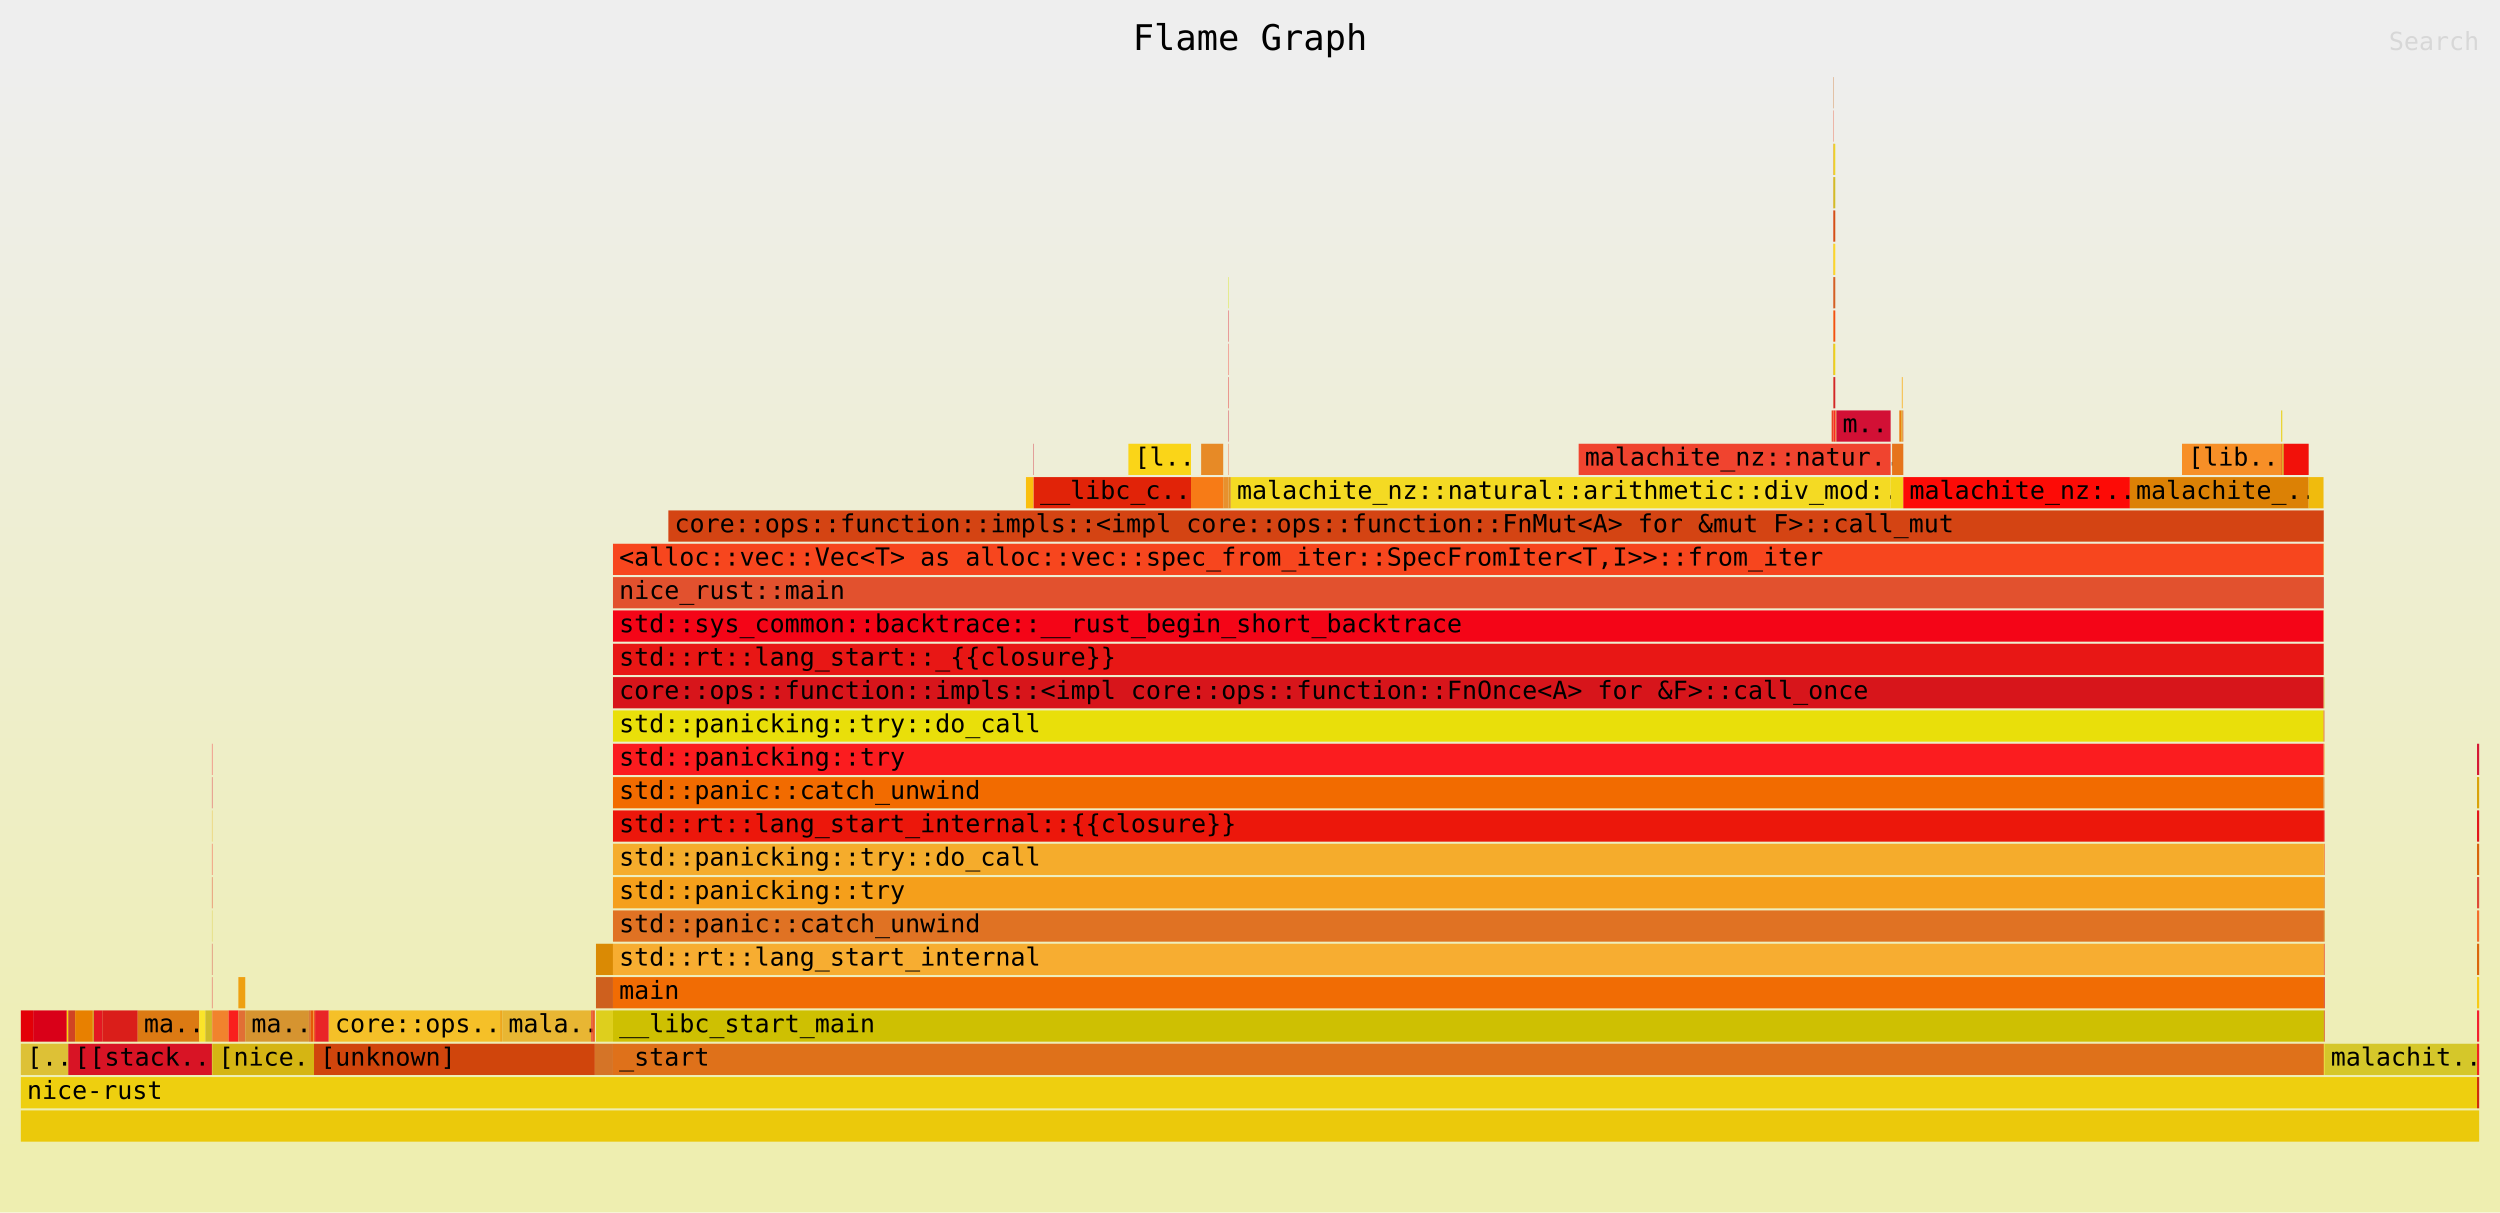
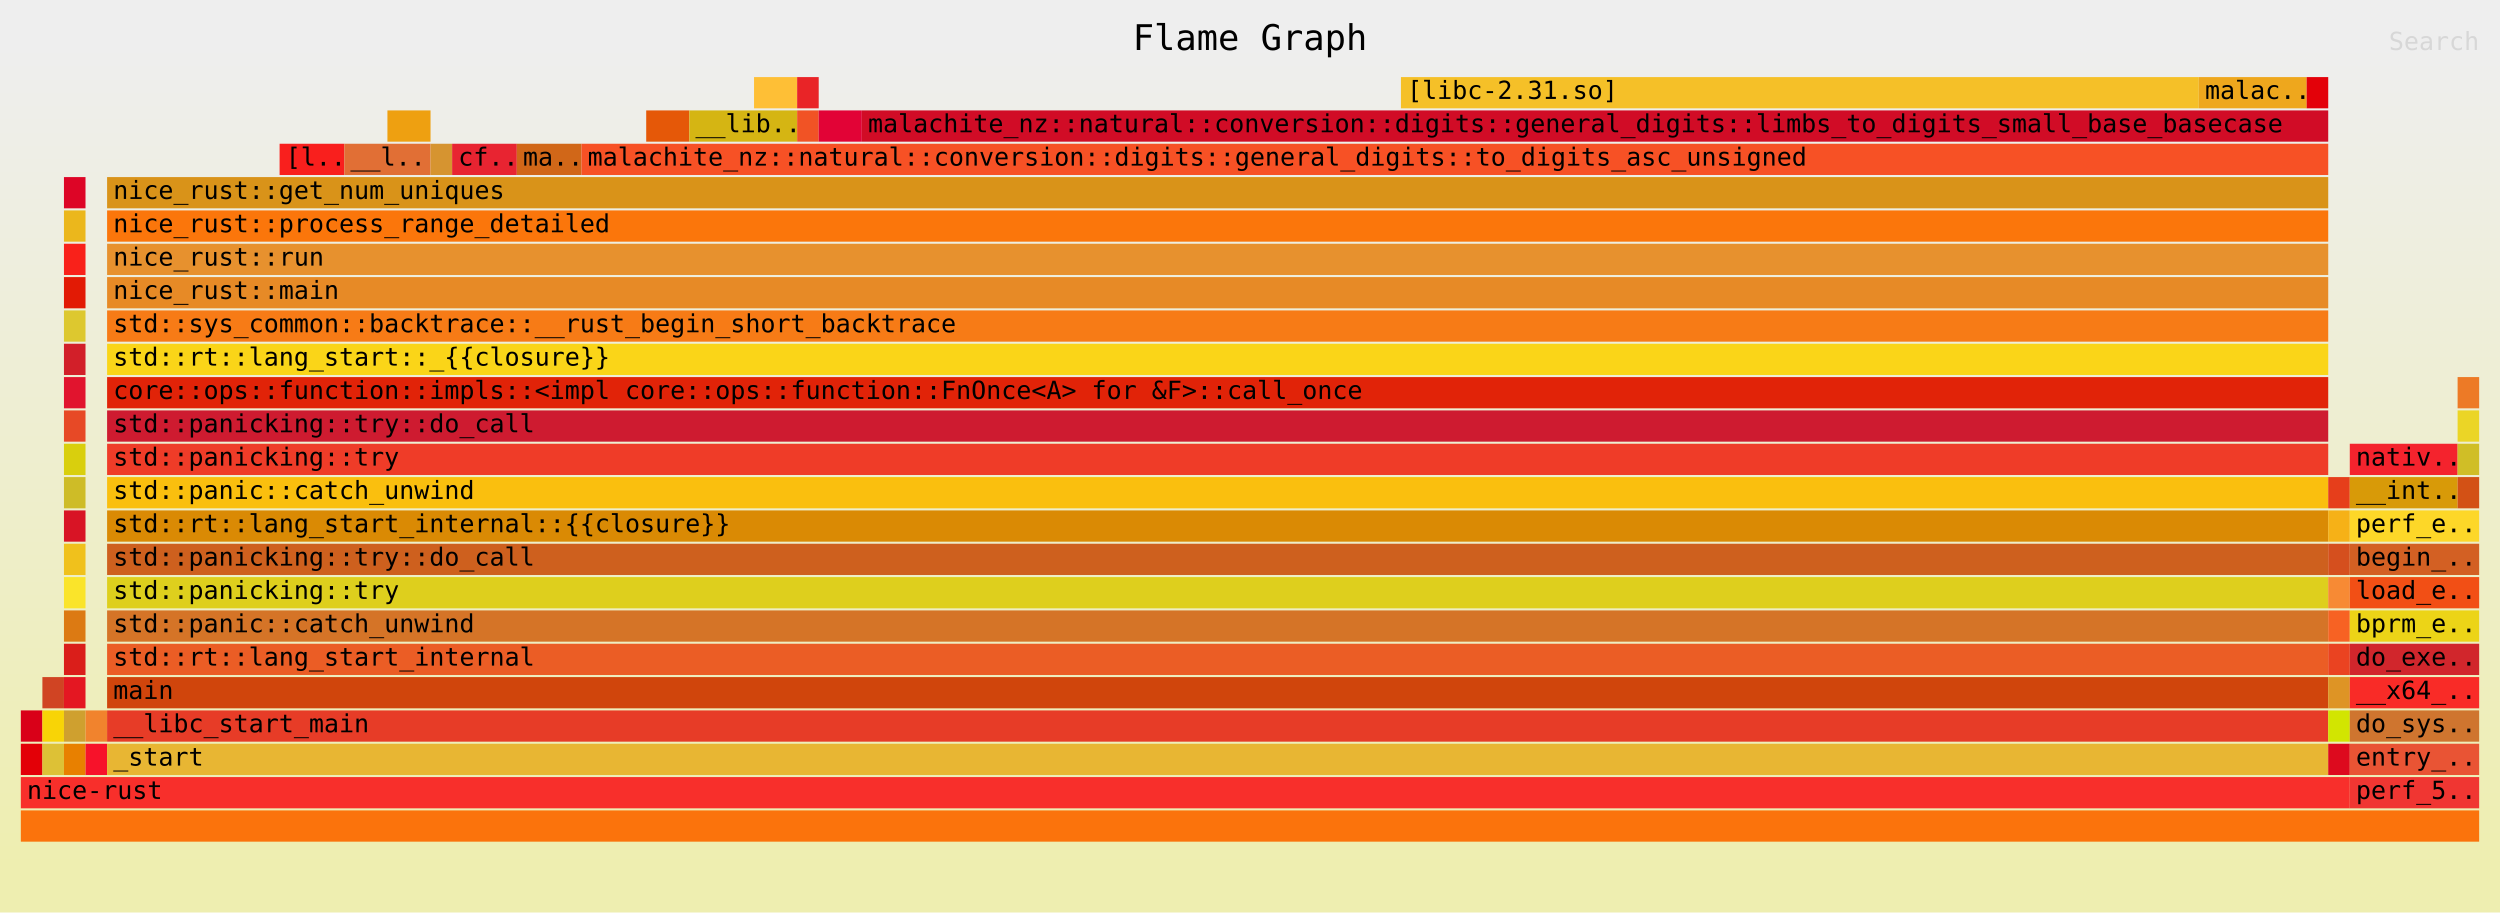
- <svg xmlns="http://www.w3.org/2000/svg" xmlns:ns1="http://github.com/jonhoo/inferno" version="1.1" width="1200" height="582" viewBox="0 0 1200 582">
+ <svg xmlns="http://www.w3.org/2000/svg" xmlns:ns1="http://github.com/jonhoo/inferno" version="1.1" width="1200" height="438" viewBox="0 0 1200 438">
  <defs>
    <linearGradient id="background" y1="0" y2="1" x1="0" x2="0">
      <stop stop-color="#eeeeee" offset="5%" />
      <stop stop-color="#eeeeb0" offset="95%" />
    </linearGradient>
  </defs>
  <style type="text/css">
text { font-family:monospace; font-size:12px }
#title { text-anchor:middle; font-size:17px; }
#matched { text-anchor:end; }
#search { text-anchor:end; opacity:0.1; cursor:pointer; }
#search:hover, #search.show { opacity:1; }
#subtitle { text-anchor:middle; font-color:rgb(160,160,160); }
#unzoom { cursor:pointer; }
#frames &gt; *:hover { stroke:black; stroke-width:0.5; cursor:pointer; }
.hide { display:none; }
.parent { opacity:0.5; }
</style>
-   <rect x="0" y="0" width="100%" height="582" fill="url(#background)" />
+   <rect x="0" y="0" width="100%" height="438" fill="url(#background)" />
  <text id="title" fill="rgb(0,0,0)" x="50%" y="24.00">Flame Graph</text>
-   <text id="details" fill="rgb(0,0,0)" x="10" y="565.00"> </text>
+   <text id="details" fill="rgb(0,0,0)" x="10" y="421.00"> </text>
  <text id="unzoom" class="hide" fill="rgb(0,0,0)" x="10" y="24.00">Reset Zoom</text>
  <text id="search" fill="rgb(0,0,0)" x="1190" y="24.00">Search</text>
-   <text id="matched" fill="rgb(0,0,0)" x="1190" y="565.00"> </text>
-   <svg id="frames" x="10" width="1180" total_samples="6792">
-     <g>
-       <rect x="0%" y="485" width="0.501%" height="15" fill="rgb(227,0,7)" ns1:x="0" ns1:w="34" />
-       <text x="0.25%" y="495.50" />
-     </g>
-     <g>
-       <rect x="0.501%" y="485" width="1.369%" height="15" fill="rgb(217,0,24)" ns1:x="34" ns1:w="93" />
-       <text x="0.751%" y="495.50" />
-     </g>
-     <g>
-       <rect x="0%" y="501" width="1.929%" height="15" fill="rgb(221,193,54)" ns1:x="0" ns1:w="131" />
-       <text x="0.25%" y="511.50">[..</text>
-     </g>
-     <g>
-       <rect x="1.87%" y="485" width="0.059%" height="15" fill="rgb(248,212,6)" ns1:x="127" ns1:w="4" />
-       <text x="2.12%" y="495.50" />
-     </g>
-     <g>
-       <rect x="1.929%" y="485" width="0.28%" height="15" fill="rgb(208,68,35)" ns1:x="131" ns1:w="19" />
-       <text x="2.179%" y="495.50" />
-     </g>
-     <g>
-       <rect x="2.208%" y="485" width="0.721%" height="15" fill="rgb(232,128,0)" ns1:x="150" ns1:w="49" />
-       <text x="2.458%" y="495.50" />
-     </g>
-     <g>
-       <rect x="2.93%" y="485" width="0.044%" height="15" fill="rgb(207,160,47)" ns1:x="199" ns1:w="3" />
-       <text x="3.18%" y="495.50" />
-     </g>
-     <g>
-       <rect x="2.974%" y="485" width="0.339%" height="15" fill="rgb(228,23,34)" ns1:x="202" ns1:w="23" />
-       <text x="3.224%" y="495.50" />
-     </g>
-     <g>
-       <rect x="3.313%" y="485" width="1.443%" height="15" fill="rgb(218,30,26)" ns1:x="225" ns1:w="98" />
-       <text x="3.563%" y="495.50" />
-     </g>
-     <g>
-       <rect x="4.756%" y="485" width="2.503%" height="15" fill="rgb(220,122,19)" ns1:x="323" ns1:w="170" />
-       <text x="5.006%" y="495.50">ma..</text>
-     </g>
-     <g>
-       <rect x="7.258%" y="485" width="0.236%" height="15" fill="rgb(250,228,42)" ns1:x="493" ns1:w="16" />
-       <text x="7.508%" y="495.50" />
-     </g>
-     <g>
-       <rect x="7.494%" y="485" width="0.015%" height="15" fill="rgb(240,193,28)" ns1:x="509" ns1:w="1" />
-       <text x="7.744%" y="495.50" />
-     </g>
-     <g>
-       <rect x="1.929%" y="501" width="5.845%" height="15" fill="rgb(216,20,37)" ns1:x="131" ns1:w="397" />
-       <text x="2.179%" y="511.50">[[stack..</text>
-     </g>
-     <g>
-       <rect x="7.509%" y="485" width="0.265%" height="15" fill="rgb(206,188,39)" ns1:x="510" ns1:w="18" />
-       <text x="7.759%" y="495.50" />
-     </g>
-     <g>
-       <rect x="7.774%" y="501" width="0.015%" height="15" fill="rgb(217,207,13)" ns1:x="528" ns1:w="1" />
-       <text x="8.024%" y="511.50" />
-     </g>
-     <g>
-       <rect x="7.774%" y="485" width="0.015%" height="15" fill="rgb(231,73,38)" ns1:x="528" ns1:w="1" />
-       <text x="8.024%" y="495.50" />
-     </g>
-     <g>
-       <rect x="7.774%" y="469" width="0.015%" height="15" fill="rgb(225,20,46)" ns1:x="528" ns1:w="1" />
-       <text x="8.024%" y="479.50" />
-     </g>
-     <g>
-       <rect x="7.774%" y="453" width="0.015%" height="15" fill="rgb(210,31,41)" ns1:x="528" ns1:w="1" />
-       <text x="8.024%" y="463.50" />
-     </g>
-     <g>
-       <rect x="7.774%" y="437" width="0.015%" height="15" fill="rgb(221,200,47)" ns1:x="528" ns1:w="1" />
-       <text x="8.024%" y="447.50" />
-     </g>
-     <g>
-       <rect x="7.774%" y="421" width="0.015%" height="15" fill="rgb(226,26,5)" ns1:x="528" ns1:w="1" />
-       <text x="8.024%" y="431.50" />
-     </g>
-     <g>
-       <rect x="7.774%" y="405" width="0.015%" height="15" fill="rgb(249,33,26)" ns1:x="528" ns1:w="1" />
-       <text x="8.024%" y="415.50" />
-     </g>
-     <g>
-       <rect x="7.774%" y="389" width="0.015%" height="15" fill="rgb(235,183,28)" ns1:x="528" ns1:w="1" />
-       <text x="8.024%" y="399.50" />
-     </g>
-     <g>
-       <rect x="7.774%" y="373" width="0.015%" height="15" fill="rgb(221,5,38)" ns1:x="528" ns1:w="1" />
-       <text x="8.024%" y="383.50" />
-     </g>
-     <g>
-       <rect x="7.774%" y="357" width="0.015%" height="15" fill="rgb(247,18,42)" ns1:x="528" ns1:w="1" />
-       <text x="8.024%" y="367.50" />
-     </g>
-     <g>
-       <rect x="7.789%" y="485" width="0.662%" height="15" fill="rgb(241,131,45)" ns1:x="529" ns1:w="45" />
-       <text x="8.039%" y="495.50" />
-     </g>
-     <g>
-       <rect x="8.451%" y="485" width="0.398%" height="15" fill="rgb(249,31,29)" ns1:x="574" ns1:w="27" />
-       <text x="8.701%" y="495.50" />
-     </g>
-     <g>
-       <rect x="8.849%" y="485" width="0.28%" height="15" fill="rgb(225,111,53)" ns1:x="601" ns1:w="19" />
-       <text x="9.099%" y="495.50" />
-     </g>
-     <g>
-       <rect x="8.849%" y="469" width="0.28%" height="15" fill="rgb(238,160,17)" ns1:x="601" ns1:w="19" />
-       <text x="9.099%" y="479.50" />
-     </g>
-     <g>
-       <rect x="9.128%" y="485" width="2.591%" height="15" fill="rgb(214,148,48)" ns1:x="620" ns1:w="176" />
-       <text x="9.378%" y="495.50">ma..</text>
-     </g>
-     <g>
-       <rect x="11.72%" y="485" width="0.015%" height="15" fill="rgb(232,36,49)" ns1:x="796" ns1:w="1" />
-       <text x="11.97%" y="495.50" />
-     </g>
-     <g>
-       <rect x="11.734%" y="485" width="0.044%" height="15" fill="rgb(209,103,24)" ns1:x="797" ns1:w="3" />
-       <text x="11.984%" y="495.50" />
-     </g>
-     <g>
-       <rect x="11.779%" y="485" width="0.133%" height="15" fill="rgb(229,88,8)" ns1:x="800" ns1:w="9" />
-       <text x="12.029%" y="495.50" />
-     </g>
-     <g>
-       <rect x="7.789%" y="501" width="4.137%" height="15" fill="rgb(213,181,19)" ns1:x="529" ns1:w="281" />
-       <text x="8.039%" y="511.50">[nice..</text>
-     </g>
-     <g>
-       <rect x="11.911%" y="485" width="0.015%" height="15" fill="rgb(254,191,54)" ns1:x="809" ns1:w="1" />
-       <text x="12.161%" y="495.50" />
-     </g>
-     <g>
-       <rect x="11.926%" y="485" width="0.044%" height="15" fill="rgb(241,83,37)" ns1:x="810" ns1:w="3" />
-       <text x="12.176%" y="495.50" />
-     </g>
-     <g>
-       <rect x="11.97%" y="485" width="0.545%" height="15" fill="rgb(233,36,39)" ns1:x="813" ns1:w="37" />
-       <text x="12.22%" y="495.50" />
-     </g>
-     <g>
-       <rect x="12.515%" y="485" width="0.015%" height="15" fill="rgb(226,3,54)" ns1:x="850" ns1:w="1" />
-       <text x="12.765%" y="495.50" />
-     </g>
-     <g>
-       <rect x="12.529%" y="485" width="6.964%" height="15" fill="rgb(245,192,40)" ns1:x="851" ns1:w="473" />
-       <text x="12.779%" y="495.50">core::ops..</text>
-     </g>
-     <g>
-       <rect x="19.494%" y="485" width="0.088%" height="15" fill="rgb(238,167,29)" ns1:x="1324" ns1:w="6" />
-       <text x="19.744%" y="495.50" />
-     </g>
-     <g>
-       <rect x="19.582%" y="485" width="3.622%" height="15" fill="rgb(232,182,51)" ns1:x="1330" ns1:w="246" />
-       <text x="19.832%" y="495.50">mala..</text>
-     </g>
-     <g>
-       <rect x="23.204%" y="485" width="0.059%" height="15" fill="rgb(231,60,39)" ns1:x="1576" ns1:w="4" />
-       <text x="23.454%" y="495.50" />
-     </g>
-     <g>
-       <rect x="11.926%" y="501" width="11.425%" height="15" fill="rgb(208,69,12)" ns1:x="810" ns1:w="776" />
-       <text x="12.176%" y="511.50">[unknown]</text>
-     </g>
-     <g>
-       <rect x="23.263%" y="485" width="0.088%" height="15" fill="rgb(235,93,37)" ns1:x="1580" ns1:w="6" />
-       <text x="23.513%" y="495.50" />
-     </g>
-     <g>
-       <rect x="23.351%" y="501" width="0.736%" height="15" fill="rgb(213,116,39)" ns1:x="1586" ns1:w="50" />
-       <text x="23.601%" y="511.50" />
-     </g>
-     <g>
-       <rect x="23.395%" y="485" width="0.692%" height="15" fill="rgb(222,207,29)" ns1:x="1589" ns1:w="47" />
-       <text x="23.645%" y="495.50" />
-     </g>
-     <g>
-       <rect x="23.395%" y="469" width="0.692%" height="15" fill="rgb(206,96,30)" ns1:x="1589" ns1:w="47" />
-       <text x="23.645%" y="479.50" />
-     </g>
-     <g>
-       <rect x="23.395%" y="453" width="0.692%" height="15" fill="rgb(218,138,4)" ns1:x="1589" ns1:w="47" />
-       <text x="23.645%" y="463.50" />
-     </g>
-     <g>
-       <rect x="40.886%" y="229" width="0.309%" height="15" fill="rgb(250,191,14)" ns1:x="2777" ns1:w="21" />
-       <text x="41.136%" y="239.50" />
-     </g>
-     <g>
-       <rect x="41.196%" y="229" width="0.015%" height="15" fill="rgb(239,60,40)" ns1:x="2798" ns1:w="1" />
-       <text x="41.446%" y="239.50" />
-     </g>
-     <g>
-       <rect x="41.196%" y="213" width="0.015%" height="15" fill="rgb(206,27,48)" ns1:x="2798" ns1:w="1" />
-       <text x="41.446%" y="223.50" />
-     </g>
-     <g>
-       <rect x="41.21%" y="229" width="6.39%" height="15" fill="rgb(225,35,8)" ns1:x="2799" ns1:w="434" />
-       <text x="41.46%" y="239.50">__libc_c..</text>
-     </g>
-     <g>
-       <rect x="45.053%" y="213" width="2.547%" height="15" fill="rgb(250,213,24)" ns1:x="3060" ns1:w="173" />
-       <text x="45.303%" y="223.50">[l..</text>
-     </g>
-     <g>
-       <rect x="47.6%" y="229" width="1.31%" height="15" fill="rgb(247,123,22)" ns1:x="3233" ns1:w="89" />
-       <text x="47.85%" y="239.50" />
-     </g>
-     <g>
-       <rect x="48.012%" y="213" width="0.898%" height="15" fill="rgb(231,138,38)" ns1:x="3261" ns1:w="61" />
-       <text x="48.262%" y="223.50" />
-     </g>
-     <g>
-       <rect x="48.91%" y="229" width="0.206%" height="15" fill="rgb(231,145,46)" ns1:x="3322" ns1:w="14" />
-       <text x="49.16%" y="239.50" />
-     </g>
-     <g>
-       <rect x="49.117%" y="229" width="0.015%" height="15" fill="rgb(251,118,11)" ns1:x="3336" ns1:w="1" />
-       <text x="49.367%" y="239.50" />
-     </g>
-     <g>
-       <rect x="49.131%" y="229" width="0.015%" height="15" fill="rgb(217,147,25)" ns1:x="3337" ns1:w="1" />
-       <text x="49.381%" y="239.50" />
-     </g>
-     <g>
-       <rect x="49.131%" y="213" width="0.015%" height="15" fill="rgb(247,81,37)" ns1:x="3337" ns1:w="1" />
-       <text x="49.381%" y="223.50" />
-     </g>
-     <g>
-       <rect x="49.131%" y="197" width="0.015%" height="15" fill="rgb(209,12,38)" ns1:x="3337" ns1:w="1" />
-       <text x="49.381%" y="207.50" />
-     </g>
-     <g>
-       <rect x="49.131%" y="181" width="0.015%" height="15" fill="rgb(227,1,9)" ns1:x="3337" ns1:w="1" />
-       <text x="49.381%" y="191.50" />
-     </g>
-     <g>
-       <rect x="49.131%" y="165" width="0.015%" height="15" fill="rgb(248,47,43)" ns1:x="3337" ns1:w="1" />
-       <text x="49.381%" y="175.50" />
-     </g>
-     <g>
-       <rect x="49.131%" y="149" width="0.015%" height="15" fill="rgb(221,10,30)" ns1:x="3337" ns1:w="1" />
-       <text x="49.381%" y="159.50" />
-     </g>
-     <g>
-       <rect x="49.131%" y="133" width="0.015%" height="15" fill="rgb(210,229,1)" ns1:x="3337" ns1:w="1" />
-       <text x="49.381%" y="143.50" />
-     </g>
-     <g>
-       <rect x="49.146%" y="229" width="0.074%" height="15" fill="rgb(222,148,37)" ns1:x="3338" ns1:w="5" />
-       <text x="49.396%" y="239.50" />
-     </g>
-     <g>
-       <rect x="73.66%" y="197" width="0.059%" height="15" fill="rgb(234,67,33)" ns1:x="5003" ns1:w="4" />
-       <text x="73.91%" y="207.50" />
-     </g>
-     <g>
-       <rect x="73.719%" y="197" width="0.015%" height="15" fill="rgb(247,98,35)" ns1:x="5007" ns1:w="1" />
-       <text x="73.969%" y="207.50" />
-     </g>
-     <g>
-       <rect x="73.719%" y="181" width="0.015%" height="15" fill="rgb(247,138,52)" ns1:x="5007" ns1:w="1" />
-       <text x="73.969%" y="191.50" />
-     </g>
-     <g>
-       <rect x="73.719%" y="165" width="0.015%" height="15" fill="rgb(213,79,30)" ns1:x="5007" ns1:w="1" />
-       <text x="73.969%" y="175.50" />
-     </g>
-     <g>
-       <rect x="73.719%" y="149" width="0.015%" height="15" fill="rgb(246,177,23)" ns1:x="5007" ns1:w="1" />
-       <text x="73.969%" y="159.50" />
-     </g>
-     <g>
-       <rect x="73.719%" y="133" width="0.015%" height="15" fill="rgb(230,62,27)" ns1:x="5007" ns1:w="1" />
-       <text x="73.969%" y="143.50" />
-     </g>
-     <g>
-       <rect x="73.719%" y="117" width="0.015%" height="15" fill="rgb(216,154,8)" ns1:x="5007" ns1:w="1" />
-       <text x="73.969%" y="127.50" />
-     </g>
-     <g>
-       <rect x="73.719%" y="101" width="0.015%" height="15" fill="rgb(244,35,45)" ns1:x="5007" ns1:w="1" />
-       <text x="73.969%" y="111.50" />
-     </g>
-     <g>
-       <rect x="73.719%" y="85" width="0.015%" height="15" fill="rgb(251,115,12)" ns1:x="5007" ns1:w="1" />
-       <text x="73.969%" y="95.50" />
-     </g>
-     <g>
-       <rect x="73.719%" y="69" width="0.015%" height="15" fill="rgb(240,54,50)" ns1:x="5007" ns1:w="1" />
-       <text x="73.969%" y="79.50" />
-     </g>
-     <g>
-       <rect x="73.719%" y="53" width="0.015%" height="15" fill="rgb(233,84,52)" ns1:x="5007" ns1:w="1" />
-       <text x="73.969%" y="63.50" />
-     </g>
-     <g>
-       <rect x="73.719%" y="37" width="0.015%" height="15" fill="rgb(207,117,47)" ns1:x="5007" ns1:w="1" />
-       <text x="73.969%" y="47.50" />
-     </g>
-     <g>
-       <rect x="73.734%" y="197" width="0.074%" height="15" fill="rgb(249,43,39)" ns1:x="5008" ns1:w="5" />
-       <text x="73.984%" y="207.50" />
-     </g>
-     <g>
-       <rect x="73.734%" y="181" width="0.074%" height="15" fill="rgb(209,38,44)" ns1:x="5008" ns1:w="5" />
-       <text x="73.984%" y="191.50" />
-     </g>
-     <g>
-       <rect x="73.734%" y="165" width="0.074%" height="15" fill="rgb(236,212,23)" ns1:x="5008" ns1:w="5" />
-       <text x="73.984%" y="175.50" />
-     </g>
-     <g>
-       <rect x="73.734%" y="149" width="0.074%" height="15" fill="rgb(242,79,21)" ns1:x="5008" ns1:w="5" />
-       <text x="73.984%" y="159.50" />
-     </g>
-     <g>
-       <rect x="73.734%" y="133" width="0.074%" height="15" fill="rgb(211,96,35)" ns1:x="5008" ns1:w="5" />
-       <text x="73.984%" y="143.50" />
-     </g>
-     <g>
-       <rect x="73.734%" y="117" width="0.074%" height="15" fill="rgb(253,215,40)" ns1:x="5008" ns1:w="5" />
-       <text x="73.984%" y="127.50" />
-     </g>
-     <g>
-       <rect x="73.734%" y="101" width="0.074%" height="15" fill="rgb(211,81,21)" ns1:x="5008" ns1:w="5" />
-       <text x="73.984%" y="111.50" />
-     </g>
-     <g>
-       <rect x="73.734%" y="85" width="0.074%" height="15" fill="rgb(208,190,38)" ns1:x="5008" ns1:w="5" />
-       <text x="73.984%" y="95.50" />
-     </g>
-     <g>
-       <rect x="73.734%" y="69" width="0.074%" height="15" fill="rgb(235,213,38)" ns1:x="5008" ns1:w="5" />
-       <text x="73.984%" y="79.50" />
-     </g>
-     <g>
-       <rect x="73.807%" y="197" width="0.044%" height="15" fill="rgb(237,122,38)" ns1:x="5013" ns1:w="3" />
-       <text x="74.057%" y="207.50" />
-     </g>
-     <g>
-       <rect x="49.22%" y="229" width="26.84%" height="15" fill="rgb(244,218,35)" ns1:x="3343" ns1:w="1823" />
-       <text x="49.47%" y="239.50">malachite_nz::natural::arithmetic::div_mod:..</text>
-     </g>
-     <g>
-       <rect x="63.369%" y="213" width="12.691%" height="15" fill="rgb(240,68,47)" ns1:x="4304" ns1:w="862" />
-       <text x="63.619%" y="223.50">malachite_nz::natur..</text>
-     </g>
-     <g>
-       <rect x="73.852%" y="197" width="2.208%" height="15" fill="rgb(210,16,53)" ns1:x="5016" ns1:w="150" />
-       <text x="74.102%" y="207.50">m..</text>
-     </g>
-     <g>
-       <rect x="76.413%" y="197" width="0.088%" height="15" fill="rgb(235,124,12)" ns1:x="5190" ns1:w="6" />
-       <text x="76.663%" y="207.50" />
-     </g>
-     <g>
-       <rect x="76.502%" y="197" width="0.044%" height="15" fill="rgb(224,169,11)" ns1:x="5196" ns1:w="3" />
-       <text x="76.752%" y="207.50" />
-     </g>
-     <g>
-       <rect x="76.516%" y="181" width="0.029%" height="15" fill="rgb(250,166,2)" ns1:x="5197" ns1:w="2" />
-       <text x="76.766%" y="191.50" />
-     </g>
-     <g>
-       <rect x="76.06%" y="229" width="0.515%" height="15" fill="rgb(242,216,29)" ns1:x="5166" ns1:w="35" />
-       <text x="76.31%" y="239.50" />
-     </g>
-     <g>
-       <rect x="76.119%" y="213" width="0.456%" height="15" fill="rgb(230,116,27)" ns1:x="5170" ns1:w="31" />
-       <text x="76.369%" y="223.50" />
-     </g>
-     <g>
-       <rect x="76.546%" y="197" width="0.029%" height="15" fill="rgb(228,99,48)" ns1:x="5199" ns1:w="2" />
-       <text x="76.796%" y="207.50" />
-     </g>
-     <g>
-       <rect x="76.575%" y="229" width="9.217%" height="15" fill="rgb(253,11,6)" ns1:x="5201" ns1:w="626" />
-       <text x="76.825%" y="239.50">malachite_nz:..</text>
-     </g>
-     <g>
-       <rect x="87.912%" y="213" width="4.034%" height="15" fill="rgb(247,143,39)" ns1:x="5971" ns1:w="274" />
-       <text x="88.162%" y="223.50">[lib..</text>
-     </g>
-     <g>
-       <rect x="91.946%" y="213" width="0.044%" height="15" fill="rgb(236,97,10)" ns1:x="6245" ns1:w="3" />
-       <text x="92.196%" y="223.50" />
-     </g>
-     <g>
-       <rect x="91.946%" y="197" width="0.044%" height="15" fill="rgb(233,208,19)" ns1:x="6245" ns1:w="3" />
-       <text x="92.196%" y="207.50" />
-     </g>
-     <g>
-       <rect x="91.991%" y="213" width="0.059%" height="15" fill="rgb(216,164,2)" ns1:x="6248" ns1:w="4" />
-       <text x="92.241%" y="223.50" />
-     </g>
-     <g>
-       <rect x="85.792%" y="229" width="7.273%" height="15" fill="rgb(220,129,5)" ns1:x="5827" ns1:w="494" />
-       <text x="86.042%" y="239.50">malachite_..</text>
-     </g>
-     <g>
-       <rect x="92.049%" y="213" width="1.016%" height="15" fill="rgb(242,17,10)" ns1:x="6252" ns1:w="69" />
-       <text x="92.299%" y="223.50" />
-     </g>
-     <g>
-       <rect x="24.087%" y="373" width="69.582%" height="15" fill="rgb(242,107,0)" ns1:x="1636" ns1:w="4726" />
-       <text x="24.337%" y="383.50">std::panic::catch_unwind</text>
-     </g>
-     <g>
-       <rect x="24.087%" y="357" width="69.582%" height="15" fill="rgb(251,28,31)" ns1:x="1636" ns1:w="4726" />
-       <text x="24.337%" y="367.50">std::panicking::try</text>
-     </g>
-     <g>
-       <rect x="24.087%" y="341" width="69.582%" height="15" fill="rgb(233,223,10)" ns1:x="1636" ns1:w="4726" />
-       <text x="24.337%" y="351.50">std::panicking::try::do_call</text>
-     </g>
-     <g>
-       <rect x="24.087%" y="325" width="69.582%" height="15" fill="rgb(215,21,27)" ns1:x="1636" ns1:w="4726" />
-       <text x="24.337%" y="335.50">core::ops::function::impls::&lt;impl core::ops::function::FnOnce&lt;A&gt; for &amp;F&gt;::call_once</text>
-     </g>
-     <g>
-       <rect x="24.087%" y="309" width="69.582%" height="15" fill="rgb(232,23,21)" ns1:x="1636" ns1:w="4726" />
-       <text x="24.337%" y="319.50">std::rt::lang_start::_{{closure}}</text>
-     </g>
-     <g>
-       <rect x="24.087%" y="293" width="69.582%" height="15" fill="rgb(244,5,23)" ns1:x="1636" ns1:w="4726" />
-       <text x="24.337%" y="303.50">std::sys_common::backtrace::__rust_begin_short_backtrace</text>
-     </g>
-     <g>
-       <rect x="24.087%" y="277" width="69.582%" height="15" fill="rgb(226,81,46)" ns1:x="1636" ns1:w="4726" />
-       <text x="24.337%" y="287.50">nice_rust::main</text>
-     </g>
-     <g>
-       <rect x="24.087%" y="261" width="69.582%" height="15" fill="rgb(247,70,30)" ns1:x="1636" ns1:w="4726" />
-       <text x="24.337%" y="271.50">&lt;alloc::vec::Vec&lt;T&gt; as alloc::vec::spec_from_iter::SpecFromIter&lt;T,I&gt;&gt;::from_iter</text>
-     </g>
-     <g>
-       <rect x="26.34%" y="245" width="67.329%" height="15" fill="rgb(212,68,19)" ns1:x="1789" ns1:w="4573" />
-       <text x="26.59%" y="255.50">core::ops::function::impls::&lt;impl core::ops::function::FnMut&lt;A&gt; for &amp;mut F&gt;::call_mut</text>
-     </g>
-     <g>
-       <rect x="93.065%" y="229" width="0.604%" height="15" fill="rgb(240,187,13)" ns1:x="6321" ns1:w="41" />
-       <text x="93.315%" y="239.50" />
-     </g>
-     <g>
-       <rect x="24.087%" y="501" width="69.597%" height="15" fill="rgb(223,113,26)" ns1:x="1636" ns1:w="4727" />
-       <text x="24.337%" y="511.50">_start</text>
-     </g>
-     <g>
-       <rect x="24.087%" y="485" width="69.597%" height="15" fill="rgb(206,192,2)" ns1:x="1636" ns1:w="4727" />
-       <text x="24.337%" y="495.50">__libc_start_main</text>
-     </g>
-     <g>
-       <rect x="24.087%" y="469" width="69.597%" height="15" fill="rgb(241,108,4)" ns1:x="1636" ns1:w="4727" />
-       <text x="24.337%" y="479.50">main</text>
-     </g>
-     <g>
-       <rect x="24.087%" y="453" width="69.597%" height="15" fill="rgb(247,173,49)" ns1:x="1636" ns1:w="4727" />
-       <text x="24.337%" y="463.50">std::rt::lang_start_internal</text>
-     </g>
-     <g>
-       <rect x="24.087%" y="437" width="69.597%" height="15" fill="rgb(224,114,35)" ns1:x="1636" ns1:w="4727" />
-       <text x="24.337%" y="447.50">std::panic::catch_unwind</text>
-     </g>
-     <g>
-       <rect x="24.087%" y="421" width="69.597%" height="15" fill="rgb(245,159,27)" ns1:x="1636" ns1:w="4727" />
-       <text x="24.337%" y="431.50">std::panicking::try</text>
-     </g>
-     <g>
-       <rect x="24.087%" y="405" width="69.597%" height="15" fill="rgb(245,172,44)" ns1:x="1636" ns1:w="4727" />
-       <text x="24.337%" y="415.50">std::panicking::try::do_call</text>
-     </g>
-     <g>
-       <rect x="24.087%" y="389" width="69.597%" height="15" fill="rgb(236,23,11)" ns1:x="1636" ns1:w="4727" />
-       <text x="24.337%" y="399.50">std::rt::lang_start_internal::{{closure}}</text>
-     </g>
-     <g>
-       <rect x="93.669%" y="373" width="0.015%" height="15" fill="rgb(205,117,38)" ns1:x="6362" ns1:w="1" />
-       <text x="93.919%" y="383.50" />
-     </g>
-     <g>
-       <rect x="93.669%" y="357" width="0.015%" height="15" fill="rgb(237,72,25)" ns1:x="6362" ns1:w="1" />
-       <text x="93.919%" y="367.50" />
-     </g>
-     <g>
-       <rect x="93.669%" y="341" width="0.015%" height="15" fill="rgb(244,70,9)" ns1:x="6362" ns1:w="1" />
-       <text x="93.919%" y="351.50" />
-     </g>
-     <g>
-       <rect x="93.669%" y="325" width="0.015%" height="15" fill="rgb(217,125,39)" ns1:x="6362" ns1:w="1" />
-       <text x="93.919%" y="335.50" />
-     </g>
-     <g>
-       <rect x="93.669%" y="309" width="0.015%" height="15" fill="rgb(235,36,10)" ns1:x="6362" ns1:w="1" />
-       <text x="93.919%" y="319.50" />
-     </g>
-     <g>
-       <rect x="93.669%" y="293" width="0.015%" height="15" fill="rgb(251,123,47)" ns1:x="6362" ns1:w="1" />
-       <text x="93.919%" y="303.50" />
-     </g>
-     <g>
-       <rect x="93.669%" y="277" width="0.015%" height="15" fill="rgb(221,13,13)" ns1:x="6362" ns1:w="1" />
-       <text x="93.919%" y="287.50" />
-     </g>
-     <g>
-       <rect x="93.669%" y="261" width="0.015%" height="15" fill="rgb(238,131,9)" ns1:x="6362" ns1:w="1" />
-       <text x="93.919%" y="271.50" />
-     </g>
-     <g>
-       <rect x="93.669%" y="245" width="0.015%" height="15" fill="rgb(211,50,8)" ns1:x="6362" ns1:w="1" />
-       <text x="93.919%" y="255.50" />
-     </g>
-     <g>
-       <rect x="93.684%" y="405" width="0.015%" height="15" fill="rgb(245,182,24)" ns1:x="6363" ns1:w="1" />
-       <text x="93.934%" y="415.50" />
-     </g>
-     <g>
-       <rect x="93.684%" y="389" width="0.015%" height="15" fill="rgb(242,14,37)" ns1:x="6363" ns1:w="1" />
-       <text x="93.934%" y="399.50" />
-     </g>
-     <g>
-       <rect x="93.684%" y="501" width="0.029%" height="15" fill="rgb(246,228,12)" ns1:x="6363" ns1:w="2" />
-       <text x="93.934%" y="511.50" />
-     </g>
-     <g>
-       <rect x="93.684%" y="485" width="0.029%" height="15" fill="rgb(213,55,15)" ns1:x="6363" ns1:w="2" />
-       <text x="93.934%" y="495.50" />
-     </g>
-     <g>
-       <rect x="93.684%" y="469" width="0.029%" height="15" fill="rgb(209,9,3)" ns1:x="6363" ns1:w="2" />
-       <text x="93.934%" y="479.50" />
-     </g>
-     <g>
-       <rect x="93.684%" y="453" width="0.029%" height="15" fill="rgb(230,59,30)" ns1:x="6363" ns1:w="2" />
-       <text x="93.934%" y="463.50" />
-     </g>
-     <g>
-       <rect x="93.684%" y="437" width="0.029%" height="15" fill="rgb(209,121,21)" ns1:x="6363" ns1:w="2" />
-       <text x="93.934%" y="447.50" />
-     </g>
-     <g>
-       <rect x="93.684%" y="421" width="0.029%" height="15" fill="rgb(220,109,13)" ns1:x="6363" ns1:w="2" />
-       <text x="93.934%" y="431.50" />
-     </g>
-     <g>
-       <rect x="93.698%" y="405" width="0.015%" height="15" fill="rgb(232,18,1)" ns1:x="6364" ns1:w="1" />
-       <text x="93.948%" y="415.50" />
-     </g>
-     <g>
-       <rect x="93.698%" y="389" width="0.015%" height="15" fill="rgb(215,41,42)" ns1:x="6364" ns1:w="1" />
-       <text x="93.948%" y="399.50" />
-     </g>
-     <g>
-       <rect x="93.698%" y="373" width="0.015%" height="15" fill="rgb(224,123,36)" ns1:x="6364" ns1:w="1" />
-       <text x="93.948%" y="383.50" />
-     </g>
-     <g>
-       <rect x="93.698%" y="357" width="0.015%" height="15" fill="rgb(240,125,3)" ns1:x="6364" ns1:w="1" />
-       <text x="93.948%" y="367.50" />
-     </g>
-     <g>
-       <rect x="93.698%" y="341" width="0.015%" height="15" fill="rgb(205,98,50)" ns1:x="6364" ns1:w="1" />
-       <text x="93.948%" y="351.50" />
-     </g>
-     <g>
-       <rect x="93.698%" y="325" width="0.015%" height="15" fill="rgb(205,185,37)" ns1:x="6364" ns1:w="1" />
-       <text x="93.948%" y="335.50" />
-     </g>
-     <g>
-       <rect x="0%" y="517" width="99.912%" height="15" fill="rgb(238,207,15)" ns1:x="0" ns1:w="6786" />
-       <text x="0.25%" y="527.50">nice-rust</text>
-     </g>
-     <g>
-       <rect x="93.713%" y="501" width="6.199%" height="15" fill="rgb(213,199,42)" ns1:x="6365" ns1:w="421" />
-       <text x="93.963%" y="511.50">malachit..</text>
-     </g>
-     <g>
-       <rect x="0%" y="533" width="100%" height="15" fill="rgb(235,201,11)" ns1:x="0" ns1:w="6792" />
-       <text x="0.25%" y="543.50" />
-     </g>
-     <g>
-       <rect x="99.912%" y="517" width="0.088%" height="15" fill="rgb(207,46,11)" ns1:x="6786" ns1:w="6" />
-       <text x="100.162%" y="527.50" />
-     </g>
-     <g>
-       <rect x="99.912%" y="501" width="0.088%" height="15" fill="rgb(241,35,35)" ns1:x="6786" ns1:w="6" />
-       <text x="100.162%" y="511.50" />
-     </g>
-     <g>
-       <rect x="99.912%" y="485" width="0.088%" height="15" fill="rgb(243,32,47)" ns1:x="6786" ns1:w="6" />
-       <text x="100.162%" y="495.50" />
-     </g>
-     <g>
-       <rect x="99.912%" y="469" width="0.088%" height="15" fill="rgb(247,202,23)" ns1:x="6786" ns1:w="6" />
-       <text x="100.162%" y="479.50" />
-     </g>
-     <g>
-       <rect x="99.912%" y="453" width="0.088%" height="15" fill="rgb(219,102,11)" ns1:x="6786" ns1:w="6" />
-       <text x="100.162%" y="463.50" />
-     </g>
-     <g>
-       <rect x="99.912%" y="437" width="0.088%" height="15" fill="rgb(243,110,44)" ns1:x="6786" ns1:w="6" />
-       <text x="100.162%" y="447.50" />
-     </g>
-     <g>
-       <rect x="99.912%" y="421" width="0.088%" height="15" fill="rgb(222,74,54)" ns1:x="6786" ns1:w="6" />
-       <text x="100.162%" y="431.50" />
-     </g>
-     <g>
-       <rect x="99.912%" y="405" width="0.088%" height="15" fill="rgb(216,99,12)" ns1:x="6786" ns1:w="6" />
-       <text x="100.162%" y="415.50" />
-     </g>
-     <g>
-       <rect x="99.912%" y="389" width="0.088%" height="15" fill="rgb(226,22,26)" ns1:x="6786" ns1:w="6" />
-       <text x="100.162%" y="399.50" />
-     </g>
-     <g>
-       <rect x="99.912%" y="373" width="0.088%" height="15" fill="rgb(217,163,10)" ns1:x="6786" ns1:w="6" />
-       <text x="100.162%" y="383.50" />
-     </g>
-     <g>
-       <rect x="99.912%" y="357" width="0.088%" height="15" fill="rgb(213,25,53)" ns1:x="6786" ns1:w="6" />
-       <text x="100.162%" y="367.50" />
+   <text id="matched" fill="rgb(0,0,0)" x="1190" y="421.00"> </text>
+   <svg id="frames" x="10" width="1180" total_samples="114">
+     <g>
+       <rect x="0%" y="357" width="0.877%" height="15" fill="rgb(227,0,7)" ns1:x="0" ns1:w="1" />
+       <text x="0.25%" y="367.50" />
+     </g>
+     <g>
+       <rect x="0%" y="341" width="0.877%" height="15" fill="rgb(217,0,24)" ns1:x="0" ns1:w="1" />
+       <text x="0.25%" y="351.50" />
+     </g>
+     <g>
+       <rect x="0.877%" y="357" width="0.877%" height="15" fill="rgb(221,193,54)" ns1:x="1" ns1:w="1" />
+       <text x="1.127%" y="367.50" />
+     </g>
+     <g>
+       <rect x="0.877%" y="341" width="0.877%" height="15" fill="rgb(248,212,6)" ns1:x="1" ns1:w="1" />
+       <text x="1.127%" y="351.50" />
+     </g>
+     <g>
+       <rect x="0.877%" y="325" width="0.877%" height="15" fill="rgb(208,68,35)" ns1:x="1" ns1:w="1" />
+       <text x="1.127%" y="335.50" />
+     </g>
+     <g>
+       <rect x="1.754%" y="357" width="0.877%" height="15" fill="rgb(232,128,0)" ns1:x="2" ns1:w="1" />
+       <text x="2.004%" y="367.50" />
+     </g>
+     <g>
+       <rect x="1.754%" y="341" width="0.877%" height="15" fill="rgb(207,160,47)" ns1:x="2" ns1:w="1" />
+       <text x="2.004%" y="351.50" />
+     </g>
+     <g>
+       <rect x="1.754%" y="325" width="0.877%" height="15" fill="rgb(228,23,34)" ns1:x="2" ns1:w="1" />
+       <text x="2.004%" y="335.50" />
+     </g>
+     <g>
+       <rect x="1.754%" y="309" width="0.877%" height="15" fill="rgb(218,30,26)" ns1:x="2" ns1:w="1" />
+       <text x="2.004%" y="319.50" />
+     </g>
+     <g>
+       <rect x="1.754%" y="293" width="0.877%" height="15" fill="rgb(220,122,19)" ns1:x="2" ns1:w="1" />
+       <text x="2.004%" y="303.50" />
+     </g>
+     <g>
+       <rect x="1.754%" y="277" width="0.877%" height="15" fill="rgb(250,228,42)" ns1:x="2" ns1:w="1" />
+       <text x="2.004%" y="287.50" />
+     </g>
+     <g>
+       <rect x="1.754%" y="261" width="0.877%" height="15" fill="rgb(240,193,28)" ns1:x="2" ns1:w="1" />
+       <text x="2.004%" y="271.50" />
+     </g>
+     <g>
+       <rect x="1.754%" y="245" width="0.877%" height="15" fill="rgb(216,20,37)" ns1:x="2" ns1:w="1" />
+       <text x="2.004%" y="255.50" />
+     </g>
+     <g>
+       <rect x="1.754%" y="229" width="0.877%" height="15" fill="rgb(206,188,39)" ns1:x="2" ns1:w="1" />
+       <text x="2.004%" y="239.50" />
+     </g>
+     <g>
+       <rect x="1.754%" y="213" width="0.877%" height="15" fill="rgb(217,207,13)" ns1:x="2" ns1:w="1" />
+       <text x="2.004%" y="223.50" />
+     </g>
+     <g>
+       <rect x="1.754%" y="197" width="0.877%" height="15" fill="rgb(231,73,38)" ns1:x="2" ns1:w="1" />
+       <text x="2.004%" y="207.50" />
+     </g>
+     <g>
+       <rect x="1.754%" y="181" width="0.877%" height="15" fill="rgb(225,20,46)" ns1:x="2" ns1:w="1" />
+       <text x="2.004%" y="191.50" />
+     </g>
+     <g>
+       <rect x="1.754%" y="165" width="0.877%" height="15" fill="rgb(210,31,41)" ns1:x="2" ns1:w="1" />
+       <text x="2.004%" y="175.50" />
+     </g>
+     <g>
+       <rect x="1.754%" y="149" width="0.877%" height="15" fill="rgb(221,200,47)" ns1:x="2" ns1:w="1" />
+       <text x="2.004%" y="159.50" />
+     </g>
+     <g>
+       <rect x="1.754%" y="133" width="0.877%" height="15" fill="rgb(226,26,5)" ns1:x="2" ns1:w="1" />
+       <text x="2.004%" y="143.50" />
+     </g>
+     <g>
+       <rect x="1.754%" y="117" width="0.877%" height="15" fill="rgb(249,33,26)" ns1:x="2" ns1:w="1" />
+       <text x="2.004%" y="127.50" />
+     </g>
+     <g>
+       <rect x="1.754%" y="101" width="0.877%" height="15" fill="rgb(235,183,28)" ns1:x="2" ns1:w="1" />
+       <text x="2.004%" y="111.50" />
+     </g>
+     <g>
+       <rect x="1.754%" y="85" width="0.877%" height="15" fill="rgb(221,5,38)" ns1:x="2" ns1:w="1" />
+       <text x="2.004%" y="95.50" />
+     </g>
+     <g>
+       <rect x="2.632%" y="357" width="0.877%" height="15" fill="rgb(247,18,42)" ns1:x="3" ns1:w="1" />
+       <text x="2.882%" y="367.50" />
+     </g>
+     <g>
+       <rect x="2.632%" y="341" width="0.877%" height="15" fill="rgb(241,131,45)" ns1:x="3" ns1:w="1" />
+       <text x="2.882%" y="351.50" />
+     </g>
+     <g>
+       <rect x="10.526%" y="69" width="2.632%" height="15" fill="rgb(249,31,29)" ns1:x="12" ns1:w="3" />
+       <text x="10.776%" y="79.50">[l..</text>
+     </g>
+     <g>
+       <rect x="13.158%" y="69" width="3.509%" height="15" fill="rgb(225,111,53)" ns1:x="15" ns1:w="4" />
+       <text x="13.408%" y="79.50">__l..</text>
+     </g>
+     <g>
+       <rect x="14.912%" y="53" width="1.754%" height="15" fill="rgb(238,160,17)" ns1:x="17" ns1:w="2" />
+       <text x="15.162%" y="63.50" />
+     </g>
+     <g>
+       <rect x="16.667%" y="69" width="0.877%" height="15" fill="rgb(214,148,48)" ns1:x="19" ns1:w="1" />
+       <text x="16.917%" y="79.50" />
+     </g>
+     <g>
+       <rect x="17.544%" y="69" width="2.632%" height="15" fill="rgb(232,36,49)" ns1:x="20" ns1:w="3" />
+       <text x="17.794%" y="79.50">cf..</text>
+     </g>
+     <g>
+       <rect x="20.175%" y="69" width="2.632%" height="15" fill="rgb(209,103,24)" ns1:x="23" ns1:w="3" />
+       <text x="20.425%" y="79.50">ma..</text>
+     </g>
+     <g>
+       <rect x="25.439%" y="53" width="1.754%" height="15" fill="rgb(229,88,8)" ns1:x="29" ns1:w="2" />
+       <text x="25.689%" y="63.50" />
+     </g>
+     <g>
+       <rect x="27.193%" y="53" width="4.386%" height="15" fill="rgb(213,181,19)" ns1:x="31" ns1:w="5" />
+       <text x="27.443%" y="63.50">__lib..</text>
+     </g>
+     <g>
+       <rect x="29.825%" y="37" width="1.754%" height="15" fill="rgb(254,191,54)" ns1:x="34" ns1:w="2" />
+       <text x="30.075%" y="47.50" />
+     </g>
+     <g>
+       <rect x="31.579%" y="53" width="0.877%" height="15" fill="rgb(241,83,37)" ns1:x="36" ns1:w="1" />
+       <text x="31.829%" y="63.50" />
+     </g>
+     <g>
+       <rect x="31.579%" y="37" width="0.877%" height="15" fill="rgb(233,36,39)" ns1:x="36" ns1:w="1" />
+       <text x="31.829%" y="47.50" />
+     </g>
+     <g>
+       <rect x="32.456%" y="53" width="1.754%" height="15" fill="rgb(226,3,54)" ns1:x="37" ns1:w="2" />
+       <text x="32.706%" y="63.50" />
+     </g>
+     <g>
+       <rect x="56.14%" y="37" width="32.456%" height="15" fill="rgb(245,192,40)" ns1:x="64" ns1:w="37" />
+       <text x="56.39%" y="47.50">[libc-2.31.so]</text>
+     </g>
+     <g>
+       <rect x="88.597%" y="37" width="4.386%" height="15" fill="rgb(238,167,29)" ns1:x="101" ns1:w="5" />
+       <text x="88.847%" y="47.50">malac..</text>
+     </g>
+     <g>
+       <rect x="3.509%" y="357" width="90.351%" height="15" fill="rgb(232,182,51)" ns1:x="4" ns1:w="103" />
+       <text x="3.759%" y="367.50">_start</text>
+     </g>
+     <g>
+       <rect x="3.509%" y="341" width="90.351%" height="15" fill="rgb(231,60,39)" ns1:x="4" ns1:w="103" />
+       <text x="3.759%" y="351.50">__libc_start_main</text>
+     </g>
+     <g>
+       <rect x="3.509%" y="325" width="90.351%" height="15" fill="rgb(208,69,12)" ns1:x="4" ns1:w="103" />
+       <text x="3.759%" y="335.50">main</text>
+     </g>
+     <g>
+       <rect x="3.509%" y="309" width="90.351%" height="15" fill="rgb(235,93,37)" ns1:x="4" ns1:w="103" />
+       <text x="3.759%" y="319.50">std::rt::lang_start_internal</text>
+     </g>
+     <g>
+       <rect x="3.509%" y="293" width="90.351%" height="15" fill="rgb(213,116,39)" ns1:x="4" ns1:w="103" />
+       <text x="3.759%" y="303.50">std::panic::catch_unwind</text>
+     </g>
+     <g>
+       <rect x="3.509%" y="277" width="90.351%" height="15" fill="rgb(222,207,29)" ns1:x="4" ns1:w="103" />
+       <text x="3.759%" y="287.50">std::panicking::try</text>
+     </g>
+     <g>
+       <rect x="3.509%" y="261" width="90.351%" height="15" fill="rgb(206,96,30)" ns1:x="4" ns1:w="103" />
+       <text x="3.759%" y="271.50">std::panicking::try::do_call</text>
+     </g>
+     <g>
+       <rect x="3.509%" y="245" width="90.351%" height="15" fill="rgb(218,138,4)" ns1:x="4" ns1:w="103" />
+       <text x="3.759%" y="255.50">std::rt::lang_start_internal::{{closure}}</text>
+     </g>
+     <g>
+       <rect x="3.509%" y="229" width="90.351%" height="15" fill="rgb(250,191,14)" ns1:x="4" ns1:w="103" />
+       <text x="3.759%" y="239.50">std::panic::catch_unwind</text>
+     </g>
+     <g>
+       <rect x="3.509%" y="213" width="90.351%" height="15" fill="rgb(239,60,40)" ns1:x="4" ns1:w="103" />
+       <text x="3.759%" y="223.50">std::panicking::try</text>
+     </g>
+     <g>
+       <rect x="3.509%" y="197" width="90.351%" height="15" fill="rgb(206,27,48)" ns1:x="4" ns1:w="103" />
+       <text x="3.759%" y="207.50">std::panicking::try::do_call</text>
+     </g>
+     <g>
+       <rect x="3.509%" y="181" width="90.351%" height="15" fill="rgb(225,35,8)" ns1:x="4" ns1:w="103" />
+       <text x="3.759%" y="191.50">core::ops::function::impls::&lt;impl core::ops::function::FnOnce&lt;A&gt; for &amp;F&gt;::call_once</text>
+     </g>
+     <g>
+       <rect x="3.509%" y="165" width="90.351%" height="15" fill="rgb(250,213,24)" ns1:x="4" ns1:w="103" />
+       <text x="3.759%" y="175.50">std::rt::lang_start::_{{closure}}</text>
+     </g>
+     <g>
+       <rect x="3.509%" y="149" width="90.351%" height="15" fill="rgb(247,123,22)" ns1:x="4" ns1:w="103" />
+       <text x="3.759%" y="159.50">std::sys_common::backtrace::__rust_begin_short_backtrace</text>
+     </g>
+     <g>
+       <rect x="3.509%" y="133" width="90.351%" height="15" fill="rgb(231,138,38)" ns1:x="4" ns1:w="103" />
+       <text x="3.759%" y="143.50">nice_rust::main</text>
+     </g>
+     <g>
+       <rect x="3.509%" y="117" width="90.351%" height="15" fill="rgb(231,145,46)" ns1:x="4" ns1:w="103" />
+       <text x="3.759%" y="127.50">nice_rust::run</text>
+     </g>
+     <g>
+       <rect x="3.509%" y="101" width="90.351%" height="15" fill="rgb(251,118,11)" ns1:x="4" ns1:w="103" />
+       <text x="3.759%" y="111.50">nice_rust::process_range_detailed</text>
+     </g>
+     <g>
+       <rect x="3.509%" y="85" width="90.351%" height="15" fill="rgb(217,147,25)" ns1:x="4" ns1:w="103" />
+       <text x="3.759%" y="95.50">nice_rust::get_num_uniques</text>
+     </g>
+     <g>
+       <rect x="22.807%" y="69" width="71.053%" height="15" fill="rgb(247,81,37)" ns1:x="26" ns1:w="81" />
+       <text x="23.057%" y="79.50">malachite_nz::natural::conversion::digits::general_digits::to_digits_asc_unsigned</text>
+     </g>
+     <g>
+       <rect x="34.211%" y="53" width="59.649%" height="15" fill="rgb(209,12,38)" ns1:x="39" ns1:w="68" />
+       <text x="34.461%" y="63.50">malachite_nz::natural::conversion::digits::general_digits::limbs_to_digits_small_base_basecase</text>
+     </g>
+     <g>
+       <rect x="92.983%" y="37" width="0.877%" height="15" fill="rgb(227,1,9)" ns1:x="106" ns1:w="1" />
+       <text x="93.233%" y="47.50" />
+     </g>
+     <g>
+       <rect x="0%" y="373" width="94.737%" height="15" fill="rgb(248,47,43)" ns1:x="0" ns1:w="108" />
+       <text x="0.25%" y="383.50">nice-rust</text>
+     </g>
+     <g>
+       <rect x="93.86%" y="357" width="0.877%" height="15" fill="rgb(221,10,30)" ns1:x="107" ns1:w="1" />
+       <text x="94.11%" y="367.50" />
+     </g>
+     <g>
+       <rect x="93.86%" y="341" width="0.877%" height="15" fill="rgb(210,229,1)" ns1:x="107" ns1:w="1" />
+       <text x="94.11%" y="351.50" />
+     </g>
+     <g>
+       <rect x="93.86%" y="325" width="0.877%" height="15" fill="rgb(222,148,37)" ns1:x="107" ns1:w="1" />
+       <text x="94.11%" y="335.50" />
+     </g>
+     <g>
+       <rect x="93.86%" y="309" width="0.877%" height="15" fill="rgb(234,67,33)" ns1:x="107" ns1:w="1" />
+       <text x="94.11%" y="319.50" />
+     </g>
+     <g>
+       <rect x="93.86%" y="293" width="0.877%" height="15" fill="rgb(247,98,35)" ns1:x="107" ns1:w="1" />
+       <text x="94.11%" y="303.50" />
+     </g>
+     <g>
+       <rect x="93.86%" y="277" width="0.877%" height="15" fill="rgb(247,138,52)" ns1:x="107" ns1:w="1" />
+       <text x="94.11%" y="287.50" />
+     </g>
+     <g>
+       <rect x="93.86%" y="261" width="0.877%" height="15" fill="rgb(213,79,30)" ns1:x="107" ns1:w="1" />
+       <text x="94.11%" y="271.50" />
+     </g>
+     <g>
+       <rect x="93.86%" y="245" width="0.877%" height="15" fill="rgb(246,177,23)" ns1:x="107" ns1:w="1" />
+       <text x="94.11%" y="255.50" />
+     </g>
+     <g>
+       <rect x="93.86%" y="229" width="0.877%" height="15" fill="rgb(230,62,27)" ns1:x="107" ns1:w="1" />
+       <text x="94.11%" y="239.50" />
+     </g>
+     <g>
+       <rect x="94.737%" y="229" width="4.386%" height="15" fill="rgb(216,154,8)" ns1:x="108" ns1:w="5" />
+       <text x="94.987%" y="239.50">__int..</text>
+     </g>
+     <g>
+       <rect x="94.737%" y="213" width="4.386%" height="15" fill="rgb(244,35,45)" ns1:x="108" ns1:w="5" />
+       <text x="94.987%" y="223.50">nativ..</text>
+     </g>
+     <g>
+       <rect x="0%" y="389" width="100%" height="15" fill="rgb(251,115,12)" ns1:x="0" ns1:w="114" />
+       <text x="0.25%" y="399.50" />
+     </g>
+     <g>
+       <rect x="94.737%" y="373" width="5.263%" height="15" fill="rgb(240,54,50)" ns1:x="108" ns1:w="6" />
+       <text x="94.987%" y="383.50">perf_5..</text>
+     </g>
+     <g>
+       <rect x="94.737%" y="357" width="5.263%" height="15" fill="rgb(233,84,52)" ns1:x="108" ns1:w="6" />
+       <text x="94.987%" y="367.50">entry_..</text>
+     </g>
+     <g>
+       <rect x="94.737%" y="341" width="5.263%" height="15" fill="rgb(207,117,47)" ns1:x="108" ns1:w="6" />
+       <text x="94.987%" y="351.50">do_sys..</text>
+     </g>
+     <g>
+       <rect x="94.737%" y="325" width="5.263%" height="15" fill="rgb(249,43,39)" ns1:x="108" ns1:w="6" />
+       <text x="94.987%" y="335.50">__x64_..</text>
+     </g>
+     <g>
+       <rect x="94.737%" y="309" width="5.263%" height="15" fill="rgb(209,38,44)" ns1:x="108" ns1:w="6" />
+       <text x="94.987%" y="319.50">do_exe..</text>
+     </g>
+     <g>
+       <rect x="94.737%" y="293" width="5.263%" height="15" fill="rgb(236,212,23)" ns1:x="108" ns1:w="6" />
+       <text x="94.987%" y="303.50">bprm_e..</text>
+     </g>
+     <g>
+       <rect x="94.737%" y="277" width="5.263%" height="15" fill="rgb(242,79,21)" ns1:x="108" ns1:w="6" />
+       <text x="94.987%" y="287.50">load_e..</text>
+     </g>
+     <g>
+       <rect x="94.737%" y="261" width="5.263%" height="15" fill="rgb(211,96,35)" ns1:x="108" ns1:w="6" />
+       <text x="94.987%" y="271.50">begin_..</text>
+     </g>
+     <g>
+       <rect x="94.737%" y="245" width="5.263%" height="15" fill="rgb(253,215,40)" ns1:x="108" ns1:w="6" />
+       <text x="94.987%" y="255.50">perf_e..</text>
+     </g>
+     <g>
+       <rect x="99.123%" y="229" width="0.877%" height="15" fill="rgb(211,81,21)" ns1:x="113" ns1:w="1" />
+       <text x="99.373%" y="239.50" />
+     </g>
+     <g>
+       <rect x="99.123%" y="213" width="0.877%" height="15" fill="rgb(208,190,38)" ns1:x="113" ns1:w="1" />
+       <text x="99.373%" y="223.50" />
+     </g>
+     <g>
+       <rect x="99.123%" y="197" width="0.877%" height="15" fill="rgb(235,213,38)" ns1:x="113" ns1:w="1" />
+       <text x="99.373%" y="207.50" />
+     </g>
+     <g>
+       <rect x="99.123%" y="181" width="0.877%" height="15" fill="rgb(237,122,38)" ns1:x="113" ns1:w="1" />
+       <text x="99.373%" y="191.50" />
    </g>
  </svg>
</svg>
